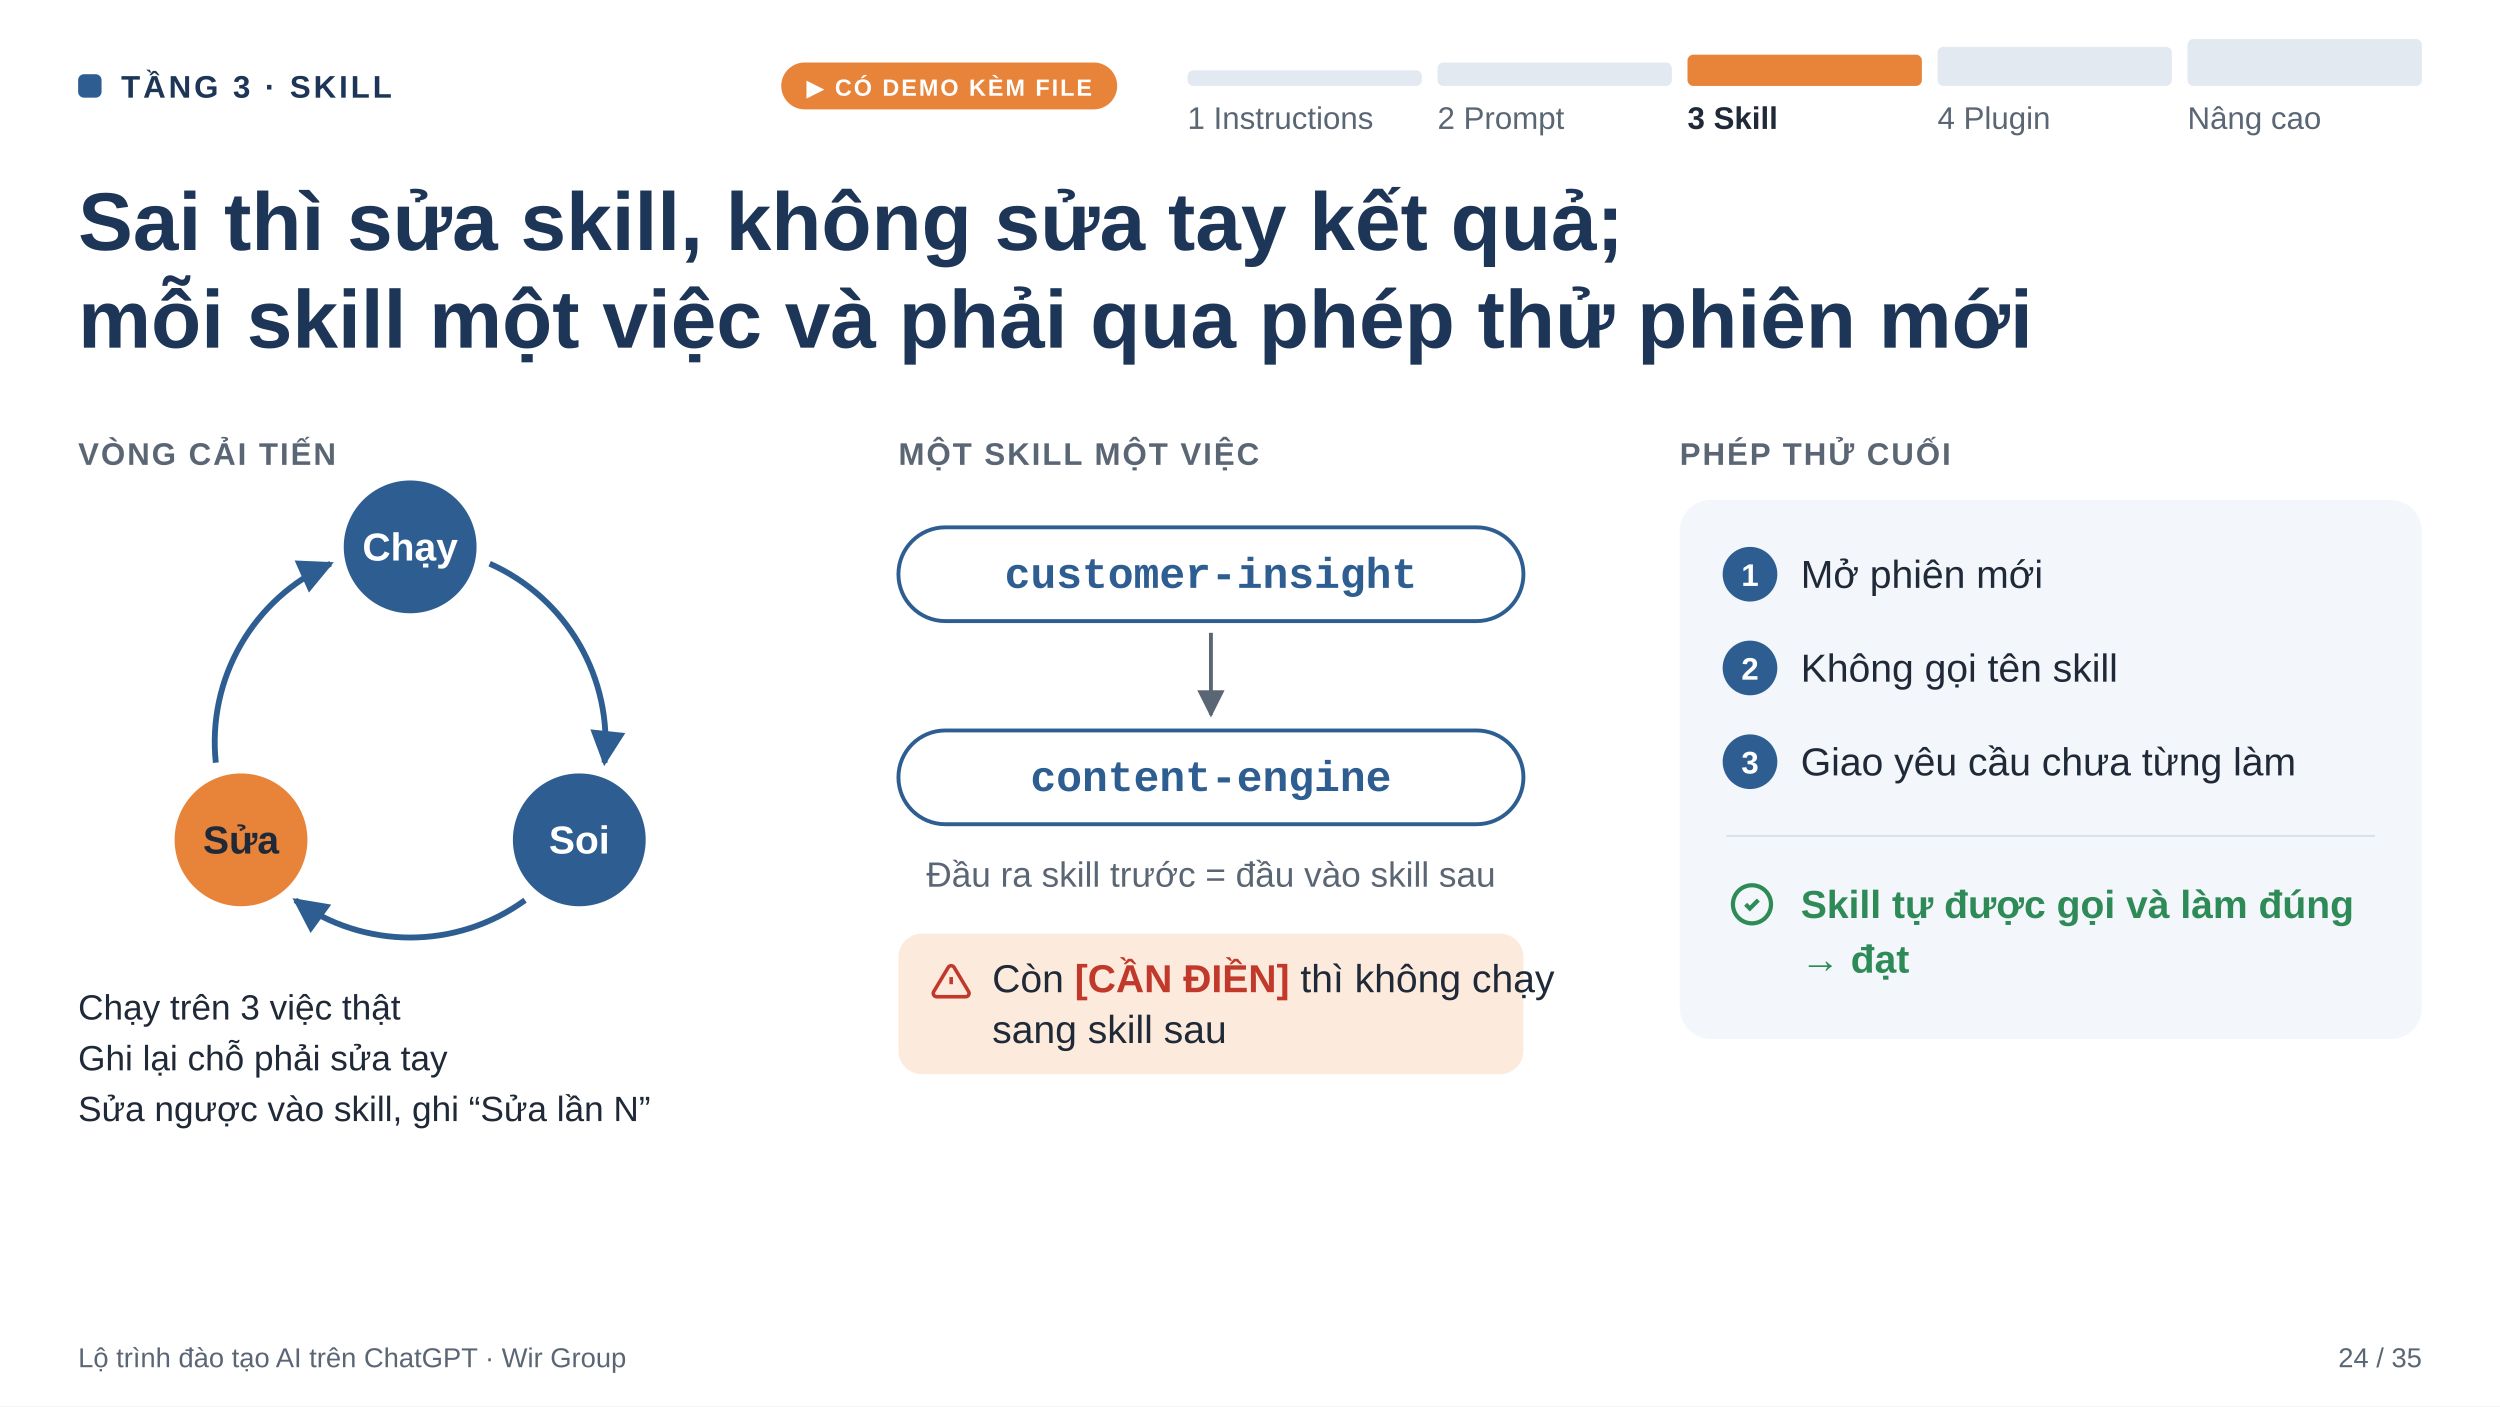
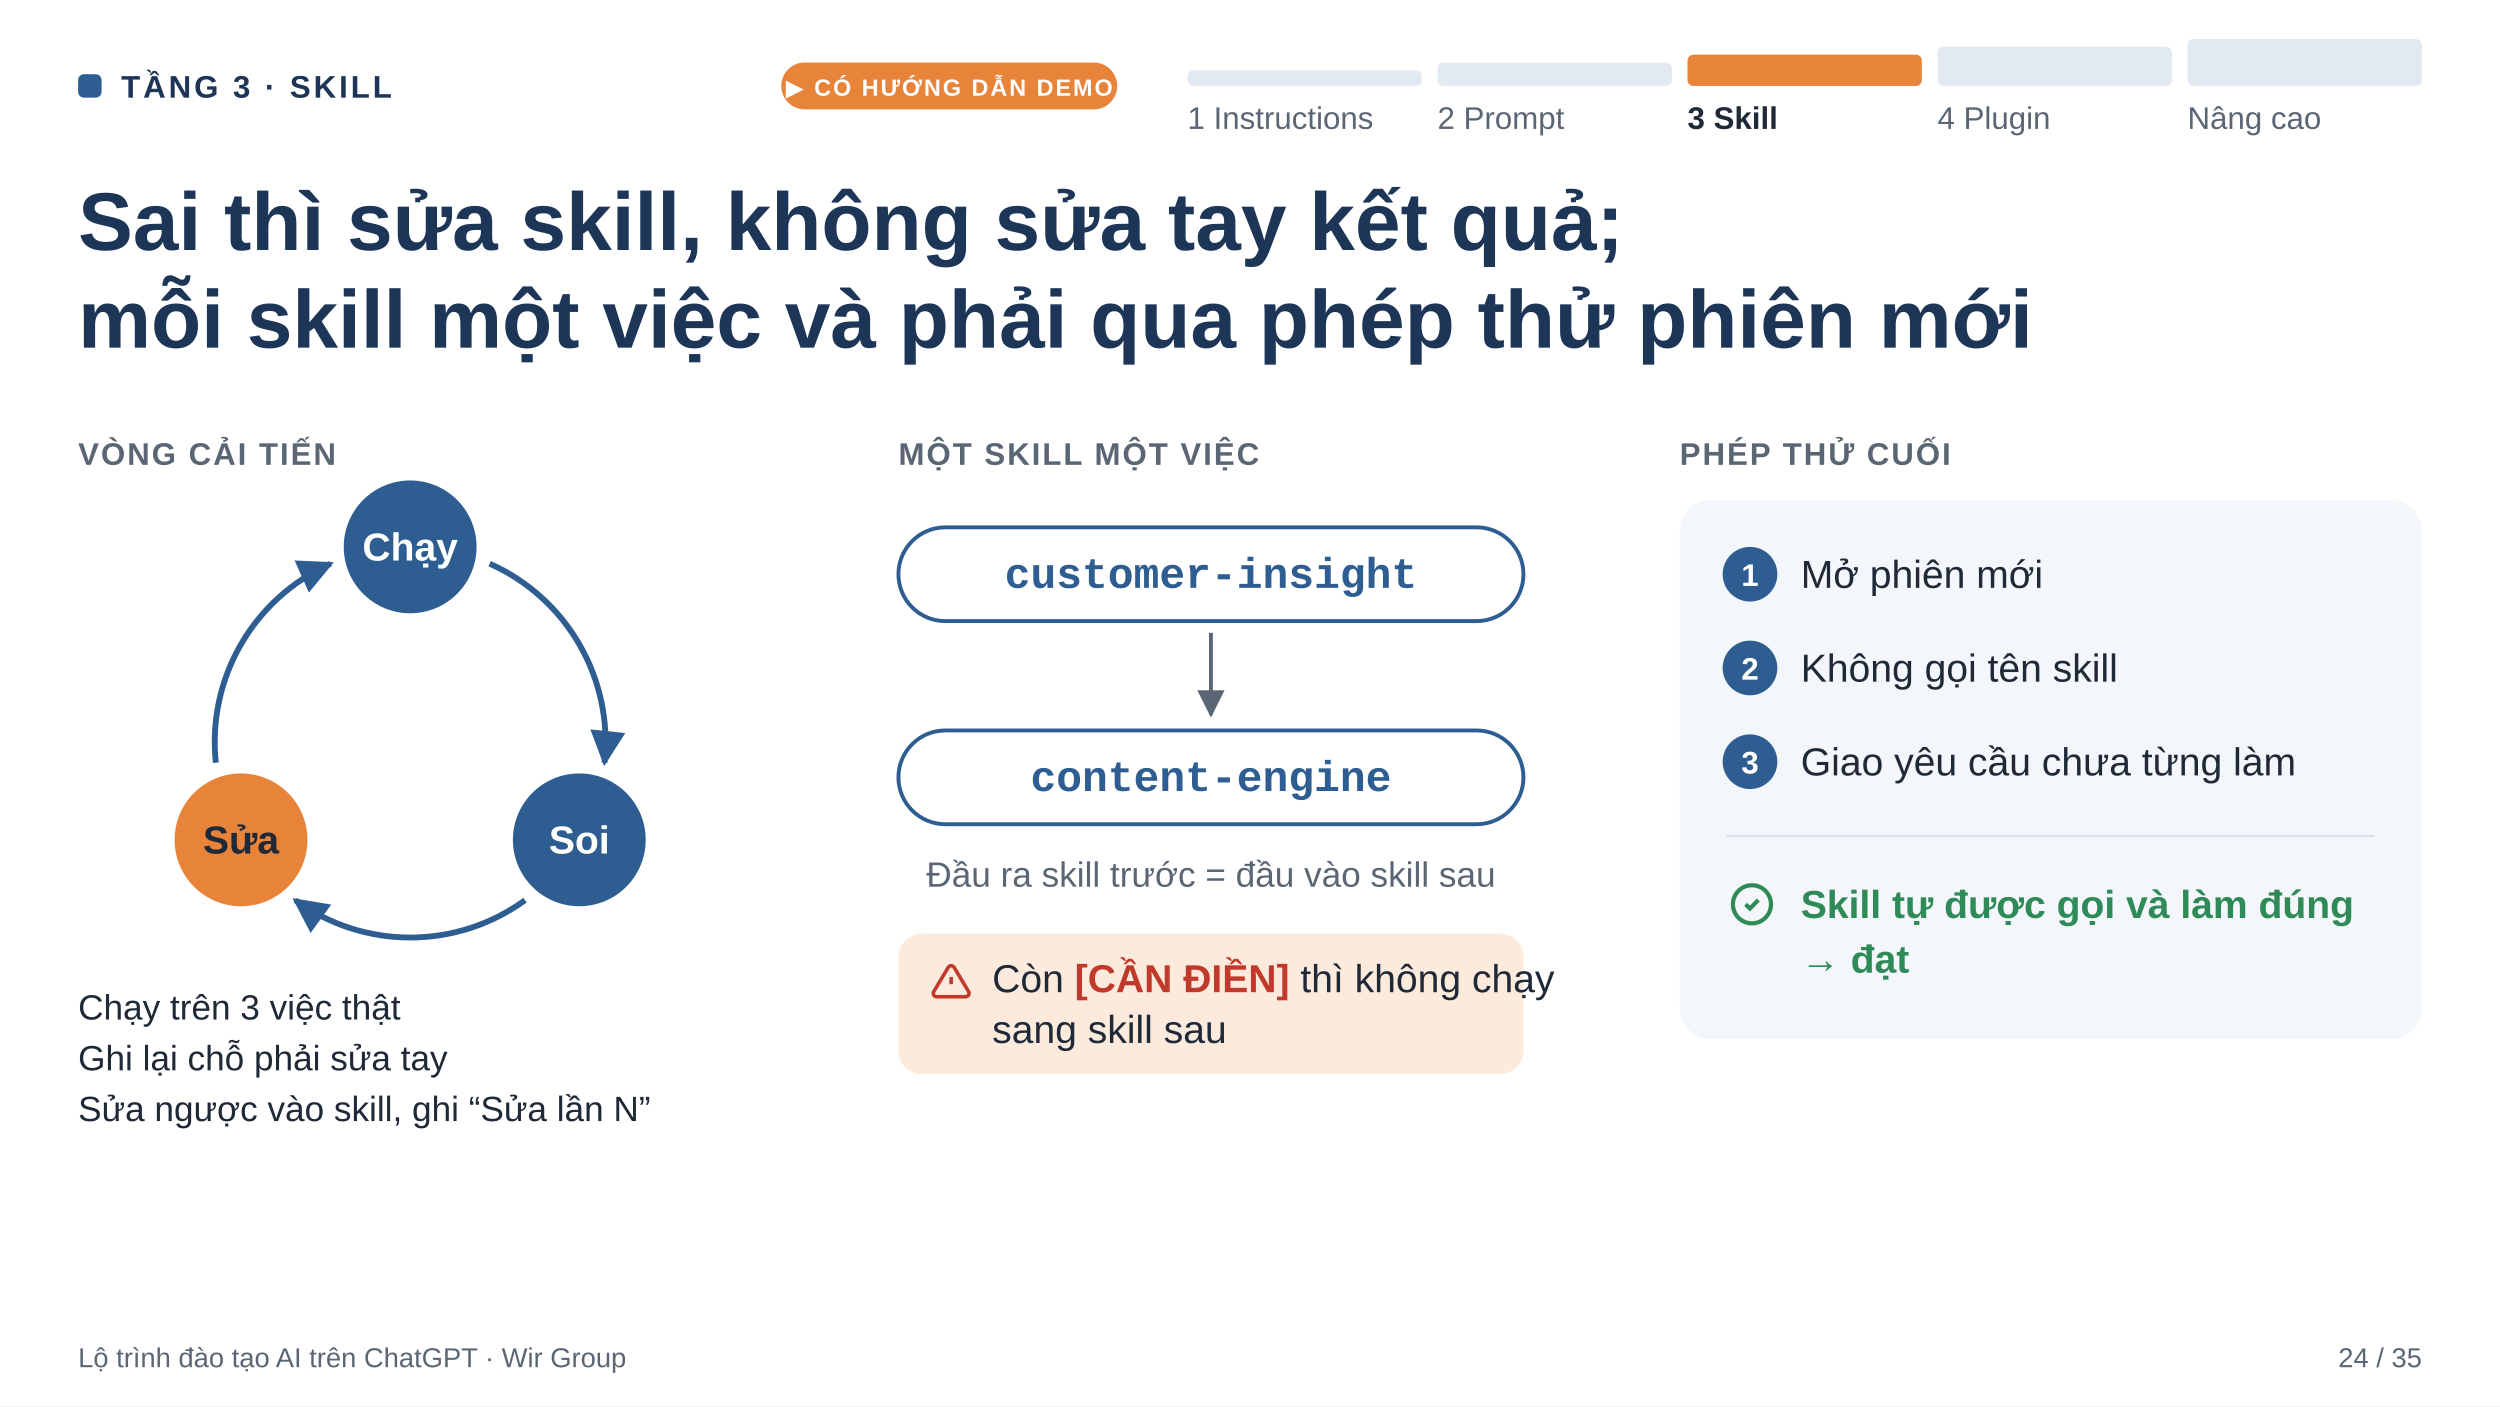
<svg xmlns="http://www.w3.org/2000/svg" viewBox="0 0 1280 720" width="1280" height="720" font-family="Aptos, 'Segoe UI', Arial, sans-serif" data-pptx-page-role="content">
  <defs>
    <marker id="arrow-tier3" viewBox="0 0 10 10" refX="9" refY="5" markerWidth="6" markerHeight="6" orient="auto">
      <polygon points="0,0 10,5 0,10" fill="#2E5E91" />
    </marker>
    <marker id="arrow-muted" viewBox="0 0 10 10" refX="9" refY="5" markerWidth="7" markerHeight="7" orient="auto">
      <polygon points="0,0 10,5 0,10" fill="#5B6675" />
    </marker>
  </defs>
  <rect id="bg" data-pptx-role="background" x="0" y="0" width="1280" height="720" fill="#FFFFFF" />
  <g id="section-kicker" data-pptx-role="chrome" data-pptx-bounds="40 30 540 30">
    <rect x="40" y="38" width="12" height="12" rx="3" fill="#2E5E91" />
    <text x="62" y="50" font-size="16" font-weight="bold" letter-spacing="1.5" fill="#1D3557">TẦNG 3 · SKILL</text>
  </g>
  <g id="demo-flag" data-pptx-role="chrome" data-pptx-bounds="400 30 180 28">
    <rect x="400" y="32" width="172" height="24" rx="12" fill="#E8833A" />
-     <text x="486" y="49" font-size="12" font-weight="bold" letter-spacing="1" fill="#FFFFFF" text-anchor="middle">▶ CÓ DEMO KÈM FILE</text>
+     <text x="486" y="49" font-size="12" font-weight="bold" letter-spacing="1" fill="#FFFFFF" text-anchor="middle">▶ CÓ HƯỚNG DẪN DEMO</text>
  </g>
  <g id="roadmap-tracker" data-pptx-role="chrome" data-pptx-bounds="600 14 640 62">
    <rect x="608" y="36" width="120" height="8" rx="3" fill="#E3E9F1" />
    <rect x="736" y="32" width="120" height="12" rx="3" fill="#E3E9F1" />
    <rect x="864" y="28" width="120" height="16" rx="3" fill="#E8833A" />
    <rect x="992" y="24" width="120" height="20" rx="3" fill="#E3E9F1" />
    <rect x="1120" y="20" width="120" height="24" rx="3" fill="#E3E9F1" />
    <text x="608" y="66" font-size="16" fill="#5B6675">1 Instructions</text>
    <text x="736" y="66" font-size="16" fill="#5B6675">2 Prompt</text>
    <text x="864" y="66" font-size="16" font-weight="bold" fill="#1F2937">3 Skill</text>
    <text x="992" y="66" font-size="16" fill="#5B6675">4 Plugin</text>
    <text x="1120" y="66" font-size="16" fill="#5B6675">Nâng cao</text>
  </g>
  <text font-size="42" font-weight="bold" fill="#1D3557" x="40" y="128">Sai thì sửa skill, không sửa tay kết quả;</text>
  <text font-size="42" font-weight="bold" fill="#1D3557" x="40" y="178">mỗi skill một việc và phải qua phép thử phiên mới</text>
  <g id="improve-loop" data-pptx-bounds="40 220 380 366">
    <text x="40" y="238" font-size="16" font-weight="bold" letter-spacing="1" fill="#5B6675">VÒNG CẢI TIẾN</text>
    <path d="M 250.7 288.6 A 100 100 0 0 1 309.5 390.5" fill="none" stroke="#2E5E91" stroke-width="3" marker-end="url(#arrow-tier3)" />
    <path d="M 268.8 460.9 A 100 100 0 0 1 151.2 460.9" fill="none" stroke="#2E5E91" stroke-width="3" marker-end="url(#arrow-tier3)" />
    <path d="M 110.5 390.5 A 100 100 0 0 1 169.3 288.6" fill="none" stroke="#2E5E91" stroke-width="3" marker-end="url(#arrow-tier3)" />
    <circle cx="210" cy="280" r="34" fill="#2E5E91" />
    <text x="210" y="287" font-size="20" font-weight="bold" text-anchor="middle" fill="#FFFFFF">Chạy</text>
    <circle cx="296.6" cy="430" r="34" fill="#2E5E91" />
    <text x="296.6" y="437" font-size="20" font-weight="bold" text-anchor="middle" fill="#FFFFFF">Soi</text>
    <circle cx="123.4" cy="430" r="34" fill="#E8833A" />
    <text x="123.4" y="437" font-size="20" font-weight="bold" text-anchor="middle" fill="#1F2937">Sửa</text>
    <text font-size="18" fill="#1F2937" x="40" y="522">Chạy trên 3 việc thật</text>
    <text font-size="18" fill="#1F2937" x="40" y="548">Ghi lại chỗ phải sửa tay</text>
    <text font-size="18" fill="#1F2937" x="40" y="574">Sửa ngược vào skill, ghi “Sửa lần N”</text>
  </g>
  <g id="skill-chain" data-pptx-bounds="440 220 392 336">
    <text x="460" y="238" font-size="16" font-weight="bold" letter-spacing="1" fill="#5B6675">MỘT SKILL MỘT VIỆC</text>
    <rect x="460" y="270" width="320" height="48" rx="24" fill="#FFFFFF" stroke="#2E5E91" stroke-width="2" />
    <text x="620" y="301" font-size="22" font-weight="bold" font-family="Consolas, 'Courier New', monospace" text-anchor="middle" fill="#2E5E91">customer-insight</text>
    <line x1="620" y1="324" x2="620" y2="366" stroke="#5B6675" stroke-width="2" marker-end="url(#arrow-muted)" />
    <rect x="460" y="374" width="320" height="48" rx="24" fill="#FFFFFF" stroke="#2E5E91" stroke-width="2" />
    <text x="620" y="405" font-size="22" font-weight="bold" font-family="Consolas, 'Courier New', monospace" text-anchor="middle" fill="#2E5E91">content-engine</text>
    <text x="620" y="454" font-size="18" text-anchor="middle" fill="#5B6675">Đầu ra skill trước = đầu vào skill sau</text>
    <rect x="460" y="478" width="320" height="72" rx="12" fill="#FCEBDD" />
    <g transform="translate(476, 492) scale(0.916667)" fill="none" stroke="#C0392B" stroke-width="2">
      <path d="M12 9v4" />
      <path d="M10.363 3.591l-8.106 13.534a1.914 1.914 0 0 0 1.636 2.871h16.214a1.914 1.914 0 0 0 1.636 -2.87l-8.106 -13.536a1.914 1.914 0 0 0 -3.274 0" />
      <path d="M12 16h.01" />
    </g>
    <text font-size="20" fill="#1F2937" x="508" y="508">
      <tspan>Còn <tspan font-weight="bold" fill="#C0392B">[CẦN ĐIỀN]</tspan> thì không chạy</tspan>
    </text>
    <text font-size="20" fill="#1F2937" x="508" y="534">sang skill sau</text>
  </g>
  <g id="final-test" data-pptx-bounds="860 220 380 316">
    <text x="860" y="238" font-size="16" font-weight="bold" letter-spacing="1" fill="#5B6675">PHÉP THỬ CUỐI</text>
    <rect x="860" y="256" width="380" height="276" rx="16" fill="#F3F6FA" />
    <circle cx="896" cy="294" r="14" fill="#2E5E91" />
    <text x="896" y="300" font-size="16" font-weight="bold" text-anchor="middle" fill="#FFFFFF">1</text>
    <text x="922" y="301" font-size="20" fill="#1F2937">Mở phiên mới</text>
    <circle cx="896" cy="342" r="14" fill="#2E5E91" />
    <text x="896" y="348" font-size="16" font-weight="bold" text-anchor="middle" fill="#FFFFFF">2</text>
    <text x="922" y="349" font-size="20" fill="#1F2937">Không gọi tên skill</text>
    <circle cx="896" cy="390" r="14" fill="#2E5E91" />
    <text x="896" y="396" font-size="16" font-weight="bold" text-anchor="middle" fill="#FFFFFF">3</text>
    <text x="922" y="397" font-size="20" fill="#1F2937">Giao yêu cầu chưa từng làm</text>
    <line x1="884" y1="428" x2="1216" y2="428" stroke="#D8E0EA" stroke-width="1" />
    <g transform="translate(884, 450) scale(1.08333)" fill="none" stroke="#2E8B57" stroke-width="2">
      <path d="M3 12a9 9 0 1 0 18 0a9 9 0 1 0 -18 0" />
      <path d="M9 12l2 2l4 -4" />
    </g>
    <text font-size="20" font-weight="bold" fill="#2E8B57" x="922" y="470">Skill tự được gọi và làm đúng</text>
    <text font-size="20" font-weight="bold" fill="#2E8B57" x="922" y="498">→ đạt</text>
  </g>
  <text id="footer-course" data-pptx-role="footer" x="40" y="700" font-size="14" fill="#5B6675">Lộ trình đào tạo AI trên ChatGPT · Wir Group</text>
  <text id="page-number" data-pptx-role="page-number" x="1240" y="700" font-size="14" text-anchor="end" fill="#5B6675">24 / 35</text>
</svg>
